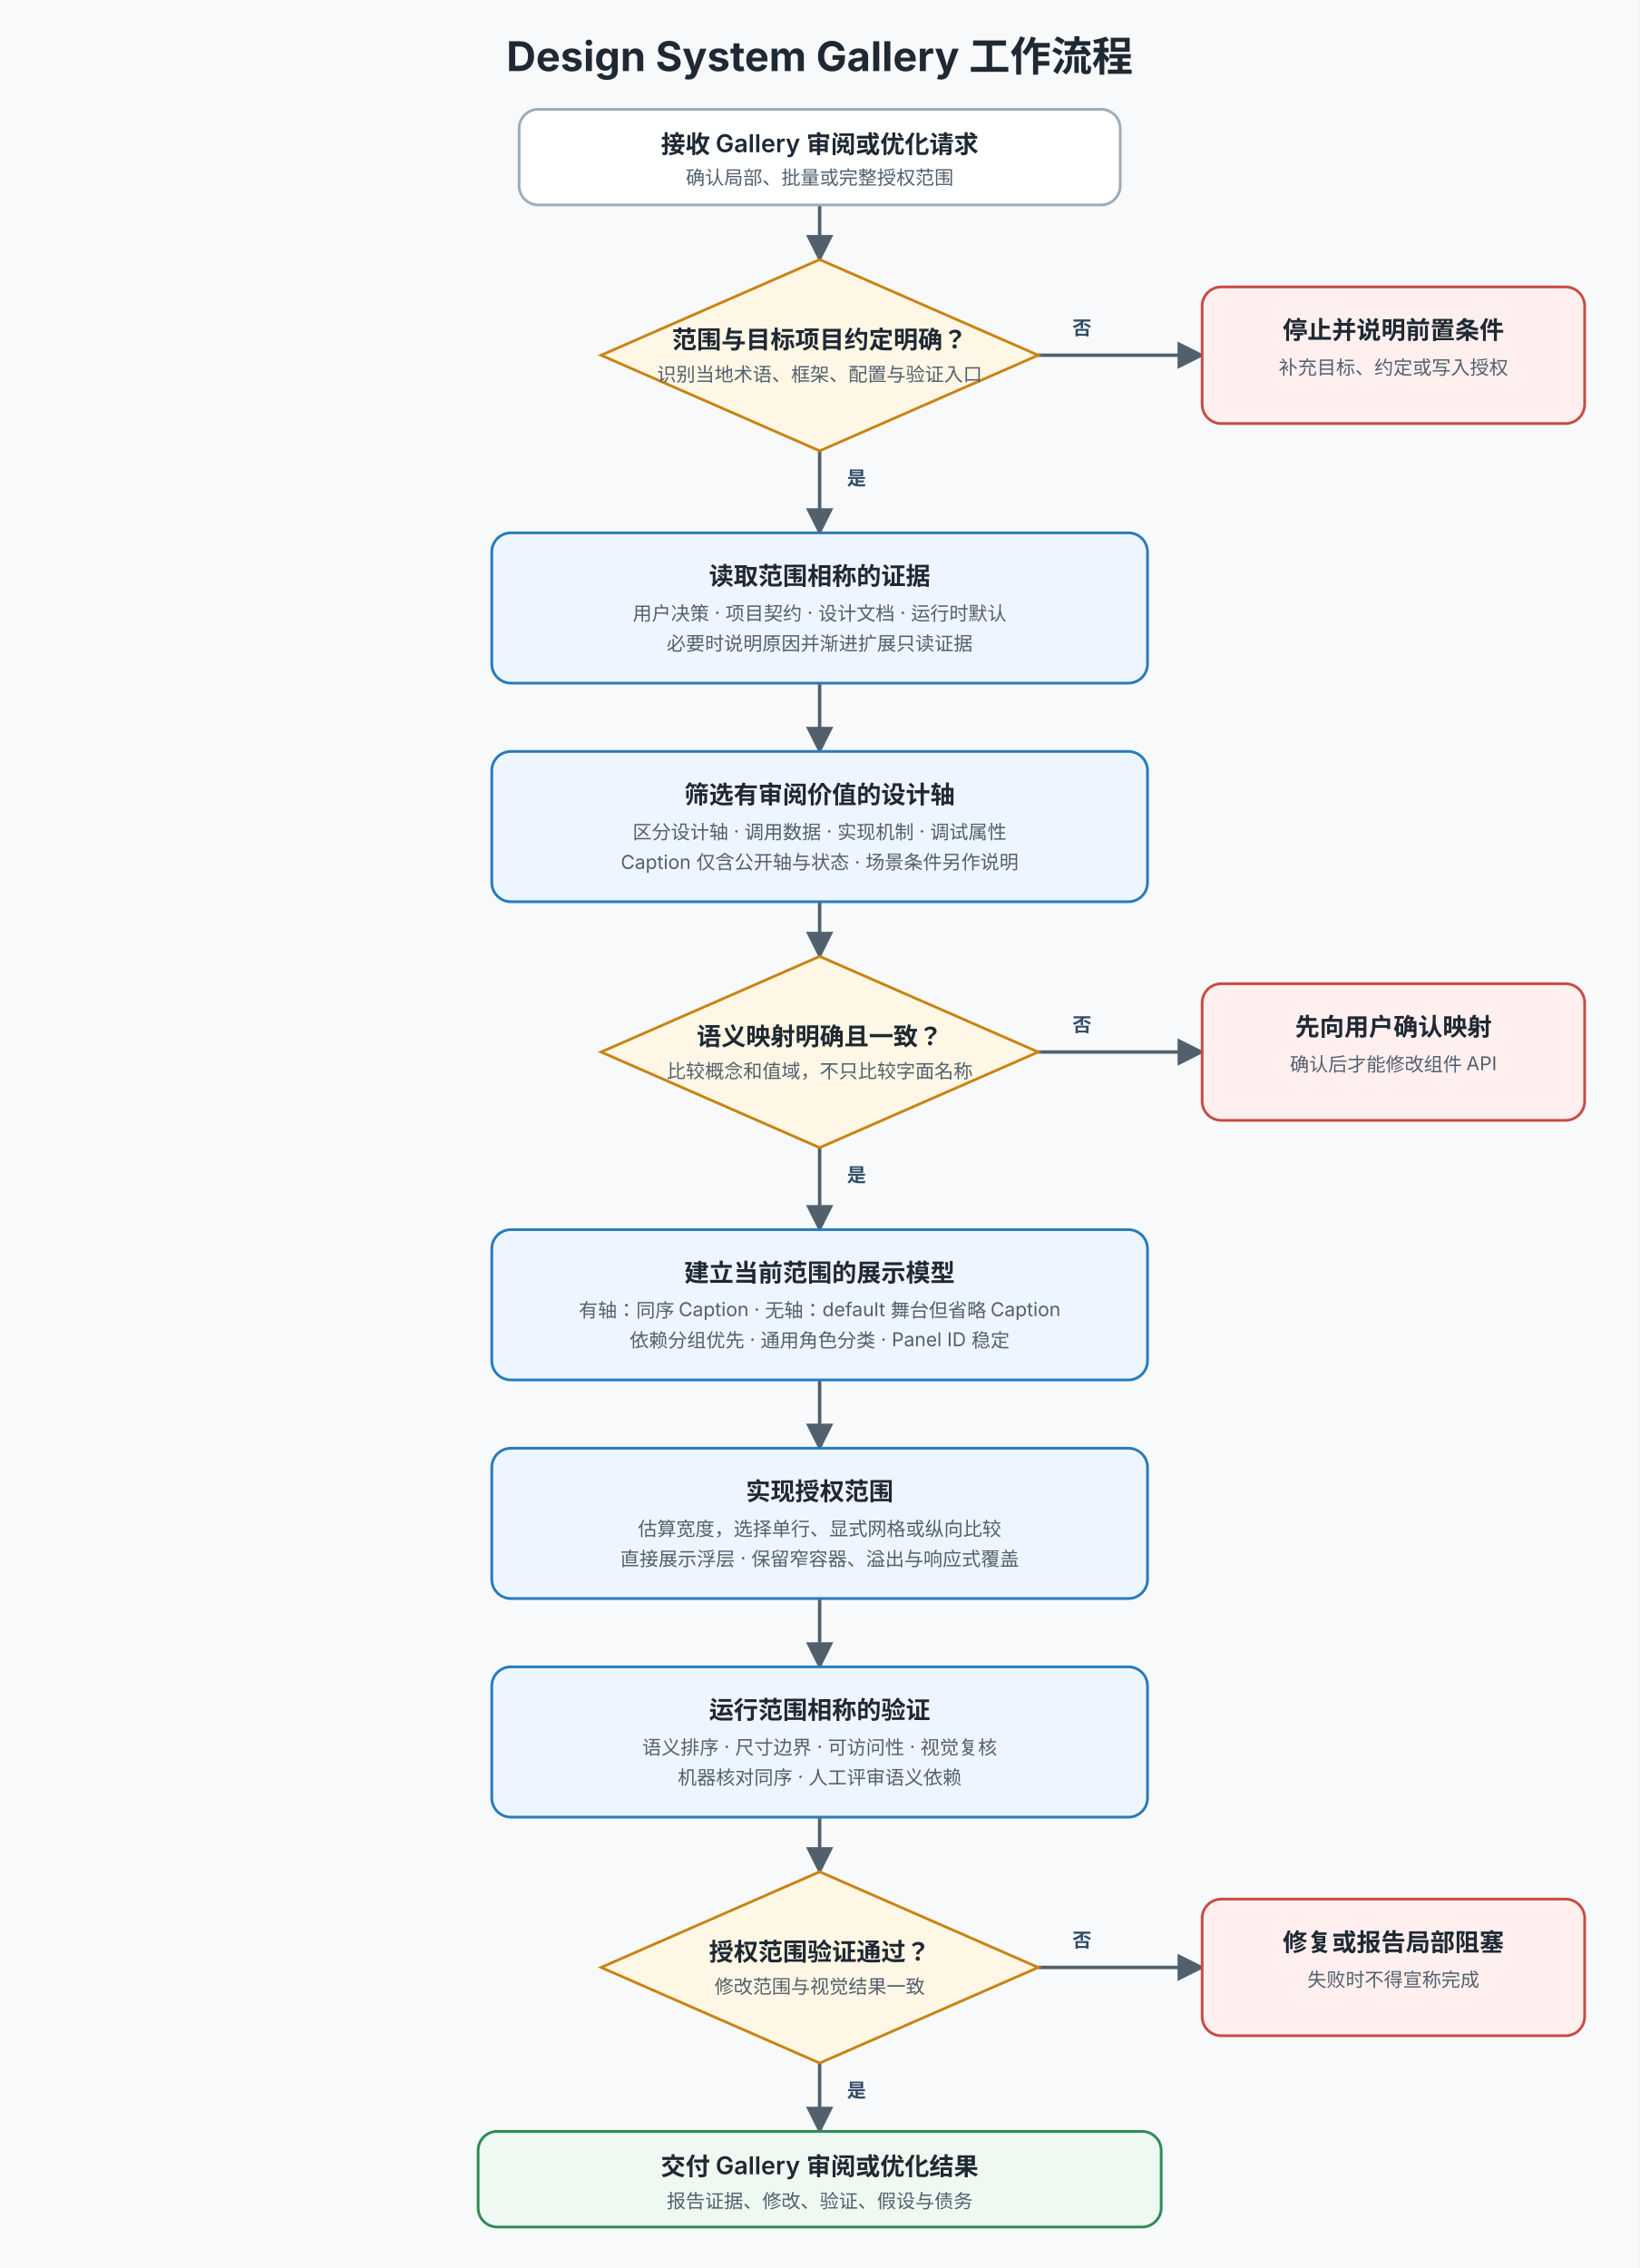
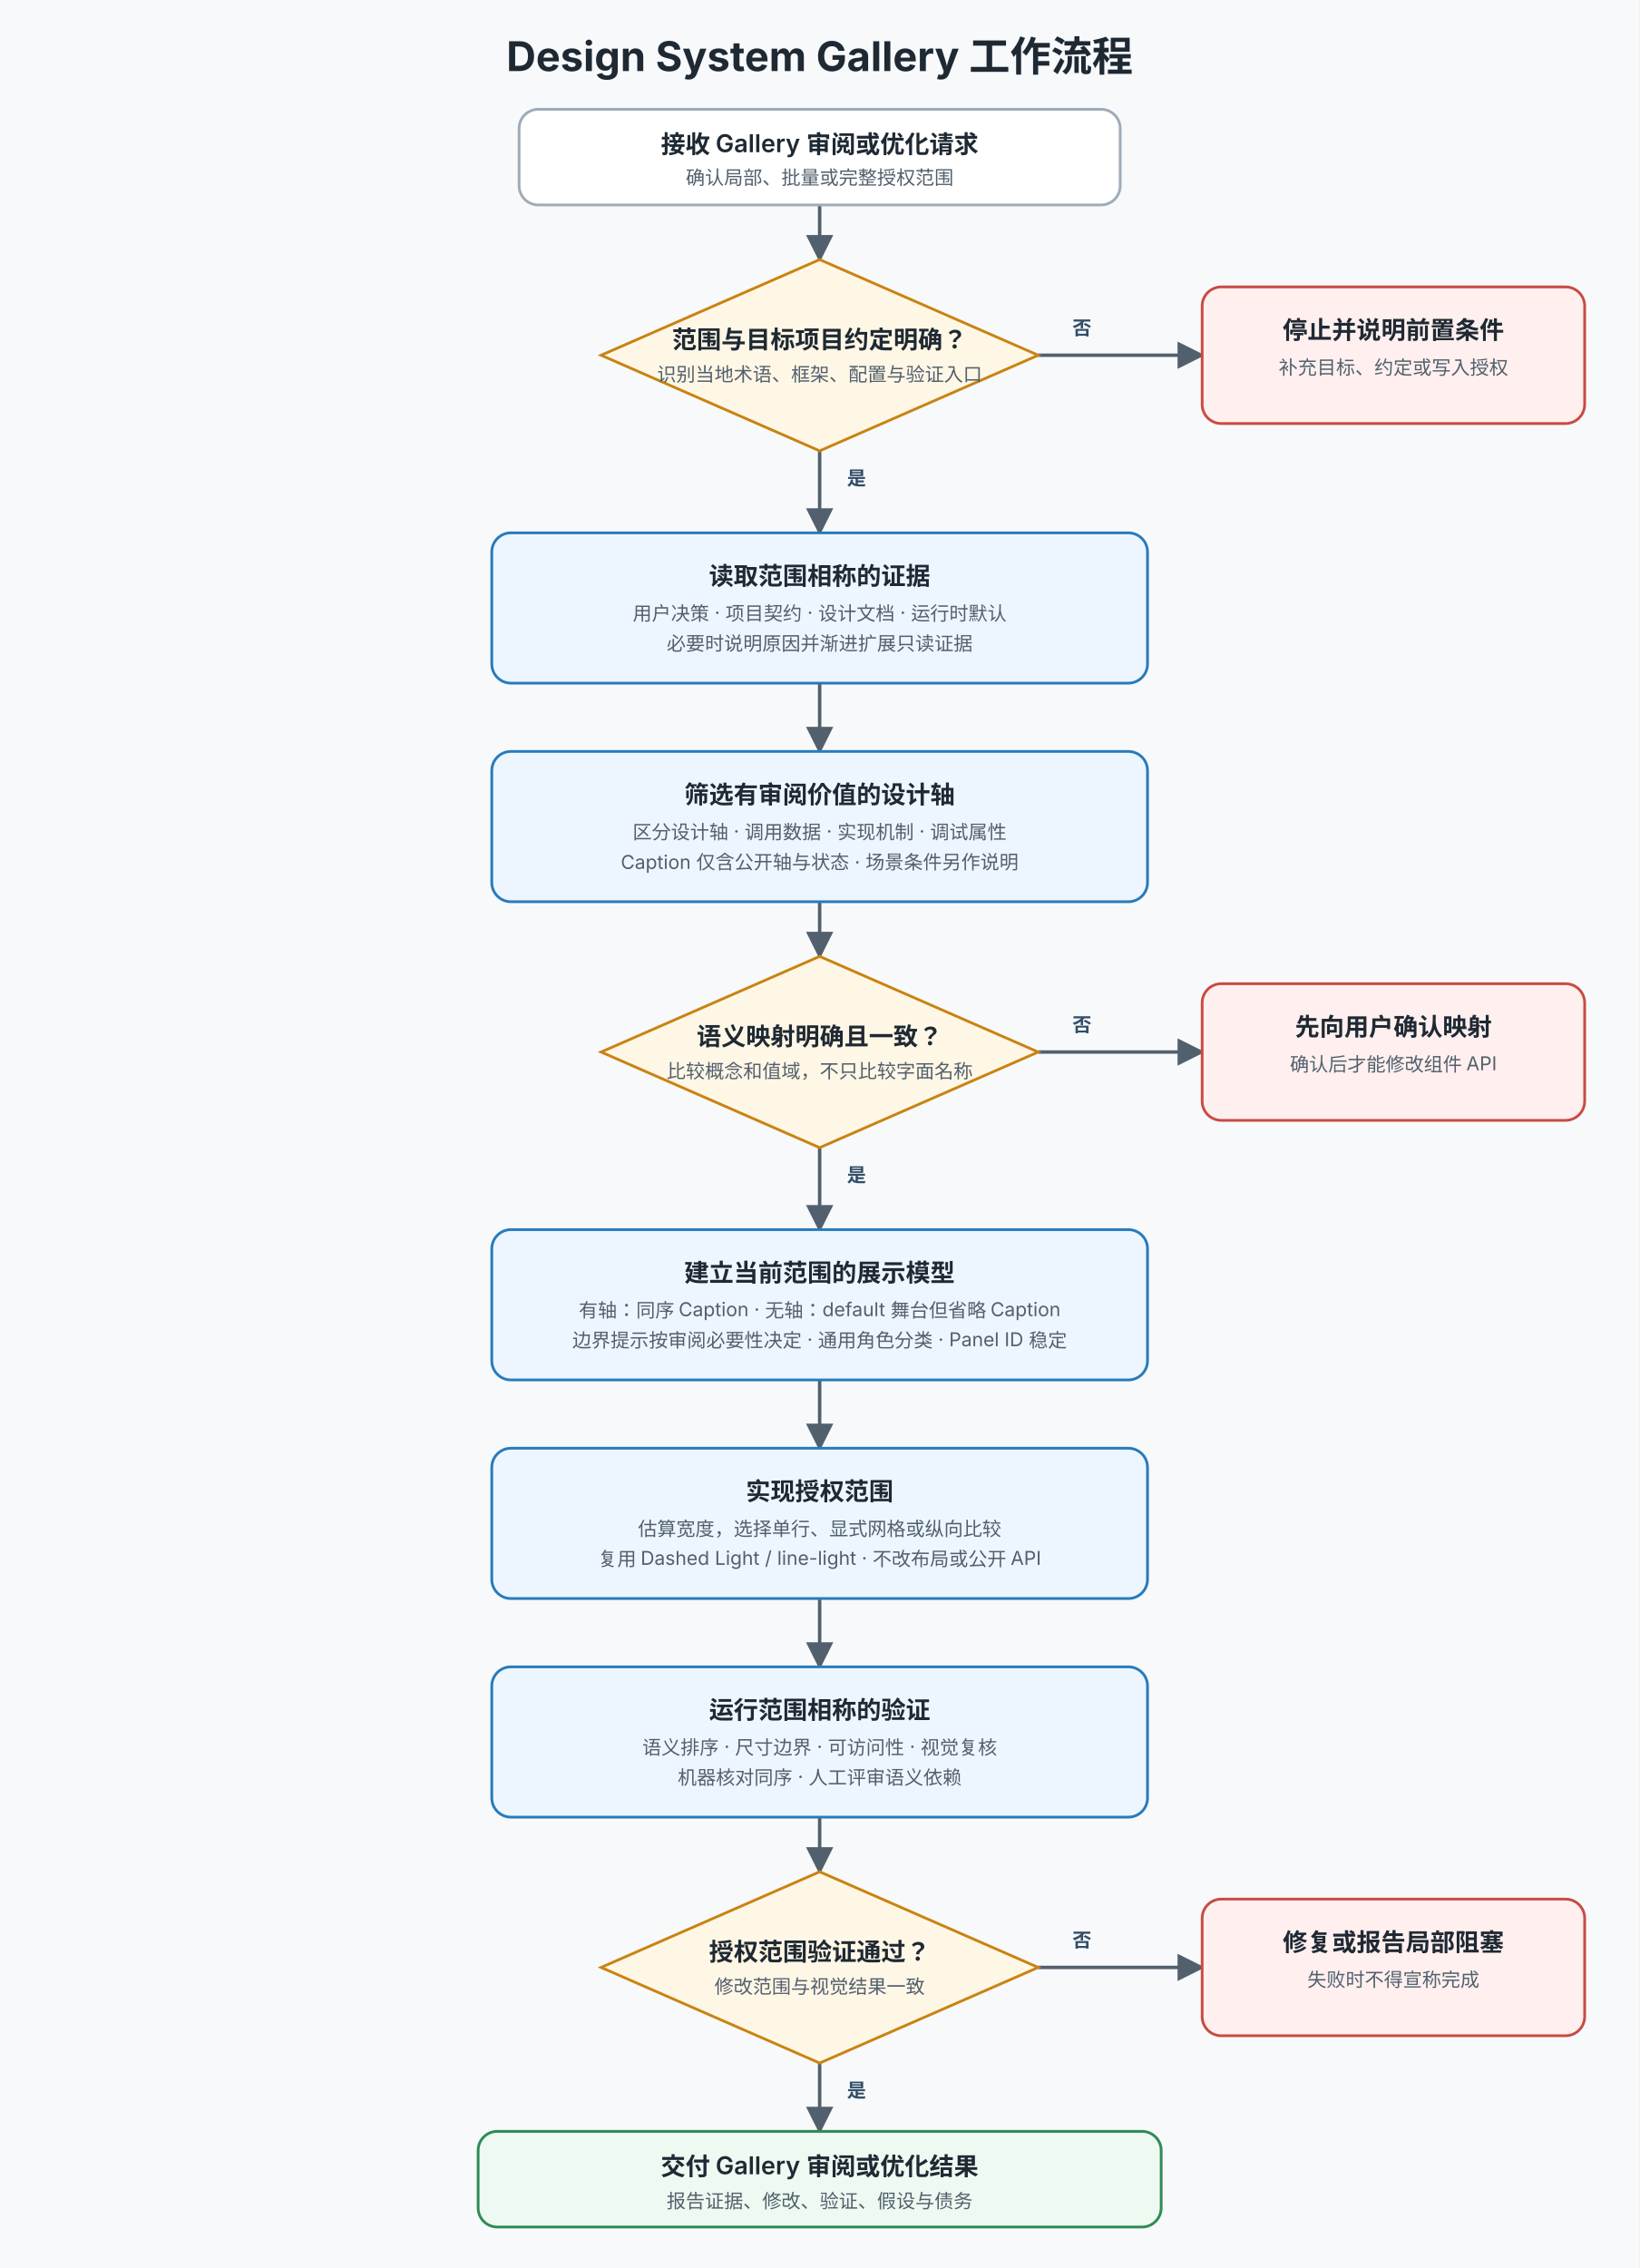
<svg xmlns="http://www.w3.org/2000/svg" viewBox="0 0 1200 1660" role="img" aria-labelledby="title desc">
  <defs>
    <marker id="arrow" viewBox="0 0 10 10" refX="9" refY="5" markerWidth="8" markerHeight="8" orient="auto-start-reverse">
      <path d="M 0 0 L 10 5 L 0 10 z" fill="#52606d" />
    </marker>
    <style>
      .canvas { fill: #f7f9fb; }
      .title { font: 700 30px -apple-system, BlinkMacSystemFont, "PingFang SC", sans-serif; fill: #1f2933; text-anchor: middle; }
      .node-title { font: 600 18px -apple-system, BlinkMacSystemFont, "PingFang SC", sans-serif; fill: #1f2933; text-anchor: middle; }
      .body { font: 400 14px -apple-system, BlinkMacSystemFont, "PingFang SC", sans-serif; fill: #52606d; text-anchor: middle; }
      .label { font: 600 14px -apple-system, BlinkMacSystemFont, "PingFang SC", sans-serif; fill: #334e68; }
      .input { fill: #ffffff; stroke: #9eacb8; stroke-width: 2; }
      .stage { fill: #edf6ff; stroke: #287bbb; stroke-width: 2; }
      .decision { fill: #fff7e6; stroke: #c98312; stroke-width: 2; }
      .stop { fill: #fff0ef; stroke: #c94b43; stroke-width: 2; }
      .output { fill: #edf9f1; stroke: #2e8b54; stroke-width: 2; }
      .flow { fill: none; stroke: #52606d; stroke-width: 2.5; marker-end: url(#arrow); }
    </style>
  </defs>
  <rect class="canvas" width="1200" height="1660" />
  <text class="title" x="600" y="52">Design System Gallery 工作流程</text>
  <path class="flow" d="M600 150 V190" />
  <path class="flow" d="M760 260 H880" />
  <path class="flow" d="M600 330 V390" />
  <path class="flow" d="M600 500 V550" />
  <path class="flow" d="M600 660 V700" />
  <path class="flow" d="M760 770 H880" />
  <path class="flow" d="M600 840 V900" />
  <path class="flow" d="M600 1010 V1060" />
  <path class="flow" d="M600 1170 V1220" />
  <path class="flow" d="M600 1330 V1370" />
  <path class="flow" d="M760 1440 H880" />
  <path class="flow" d="M600 1510 V1560" />
  <text class="label" x="785" y="245">否</text>
  <text class="label" x="620" y="355">是</text>
  <text class="label" x="785" y="755">否</text>
  <text class="label" x="620" y="865">是</text>
  <text class="label" x="785" y="1425">否</text>
  <text class="label" x="620" y="1535">是</text>
  <rect class="input" x="380" y="80" width="440" height="70" rx="14" />
  <text class="node-title" x="600" y="112">接收 Gallery 审阅或优化请求</text>
  <text class="body" x="600" y="135">确认局部、批量或完整授权范围</text>
  <polygon class="decision" points="600,190 760,260 600,330 440,260" />
  <text class="node-title" x="600" y="255">范围与目标项目约定明确？</text>
  <text class="body" x="600" y="279">识别当地术语、框架、配置与验证入口</text>
  <rect class="stop" x="880" y="210" width="280" height="100" rx="14" />
  <text class="node-title" x="1020" y="248">停止并说明前置条件</text>
  <text class="body" x="1020" y="274">补充目标、约定或写入授权</text>
  <rect class="stage" x="360" y="390" width="480" height="110" rx="14" />
  <text class="node-title" x="600" y="428">读取范围相称的证据</text>
  <text class="body" x="600" y="454">用户决策 · 项目契约 · 设计文档 · 运行时默认</text>
  <text class="body" x="600" y="476">必要时说明原因并渐进扩展只读证据</text>
  <rect class="stage" x="360" y="550" width="480" height="110" rx="14" />
  <text class="node-title" x="600" y="588">筛选有审阅价值的设计轴</text>
  <text class="body" x="600" y="614">区分设计轴 · 调用数据 · 实现机制 · 调试属性</text>
  <text class="body" x="600" y="636">Caption 仅含公开轴与状态 · 场景条件另作说明</text>
  <polygon class="decision" points="600,700 760,770 600,840 440,770" />
  <text class="node-title" x="600" y="765">语义映射明确且一致？</text>
  <text class="body" x="600" y="789">比较概念和值域，不只比较字面名称</text>
  <rect class="stop" x="880" y="720" width="280" height="100" rx="14" />
  <text class="node-title" x="1020" y="758">先向用户确认映射</text>
  <text class="body" x="1020" y="784">确认后才能修改组件 API</text>
  <rect class="stage" x="360" y="900" width="480" height="110" rx="14" />
  <text class="node-title" x="600" y="938">建立当前范围的展示模型</text>
  <text class="body" x="600" y="964">有轴：同序 Caption · 无轴：default 舞台但省略 Caption</text>
-   <text class="body" x="600" y="986">依赖分组优先 · 通用角色分类 · Panel ID 稳定</text>
+   <text class="body" x="600" y="986">边界提示按审阅必要性决定 · 通用角色分类 · Panel ID 稳定</text>
  <rect class="stage" x="360" y="1060" width="480" height="110" rx="14" />
  <text class="node-title" x="600" y="1098">实现授权范围</text>
  <text class="body" x="600" y="1124">估算宽度，选择单行、显式网格或纵向比较</text>
-   <text class="body" x="600" y="1146">直接展示浮层 · 保留窄容器、溢出与响应式覆盖</text>
+   <text class="body" x="600" y="1146">复用 Dashed Light / line-light · 不改布局或公开 API</text>
  <rect class="stage" x="360" y="1220" width="480" height="110" rx="14" />
  <text class="node-title" x="600" y="1258">运行范围相称的验证</text>
  <text class="body" x="600" y="1284">语义排序 · 尺寸边界 · 可访问性 · 视觉复核</text>
  <text class="body" x="600" y="1306">机器核对同序 · 人工评审语义依赖</text>
  <polygon class="decision" points="600,1370 760,1440 600,1510 440,1440" />
  <text class="node-title" x="600" y="1435">授权范围验证通过？</text>
  <text class="body" x="600" y="1459">修改范围与视觉结果一致</text>
  <rect class="stop" x="880" y="1390" width="280" height="100" rx="14" />
  <text class="node-title" x="1020" y="1428">修复或报告局部阻塞</text>
  <text class="body" x="1020" y="1454">失败时不得宣称完成</text>
  <rect class="output" x="350" y="1560" width="500" height="70" rx="14" />
  <text class="node-title" x="600" y="1592">交付 Gallery 审阅或优化结果</text>
  <text class="body" x="600" y="1616">报告证据、修改、验证、假设与债务</text>
</svg>
